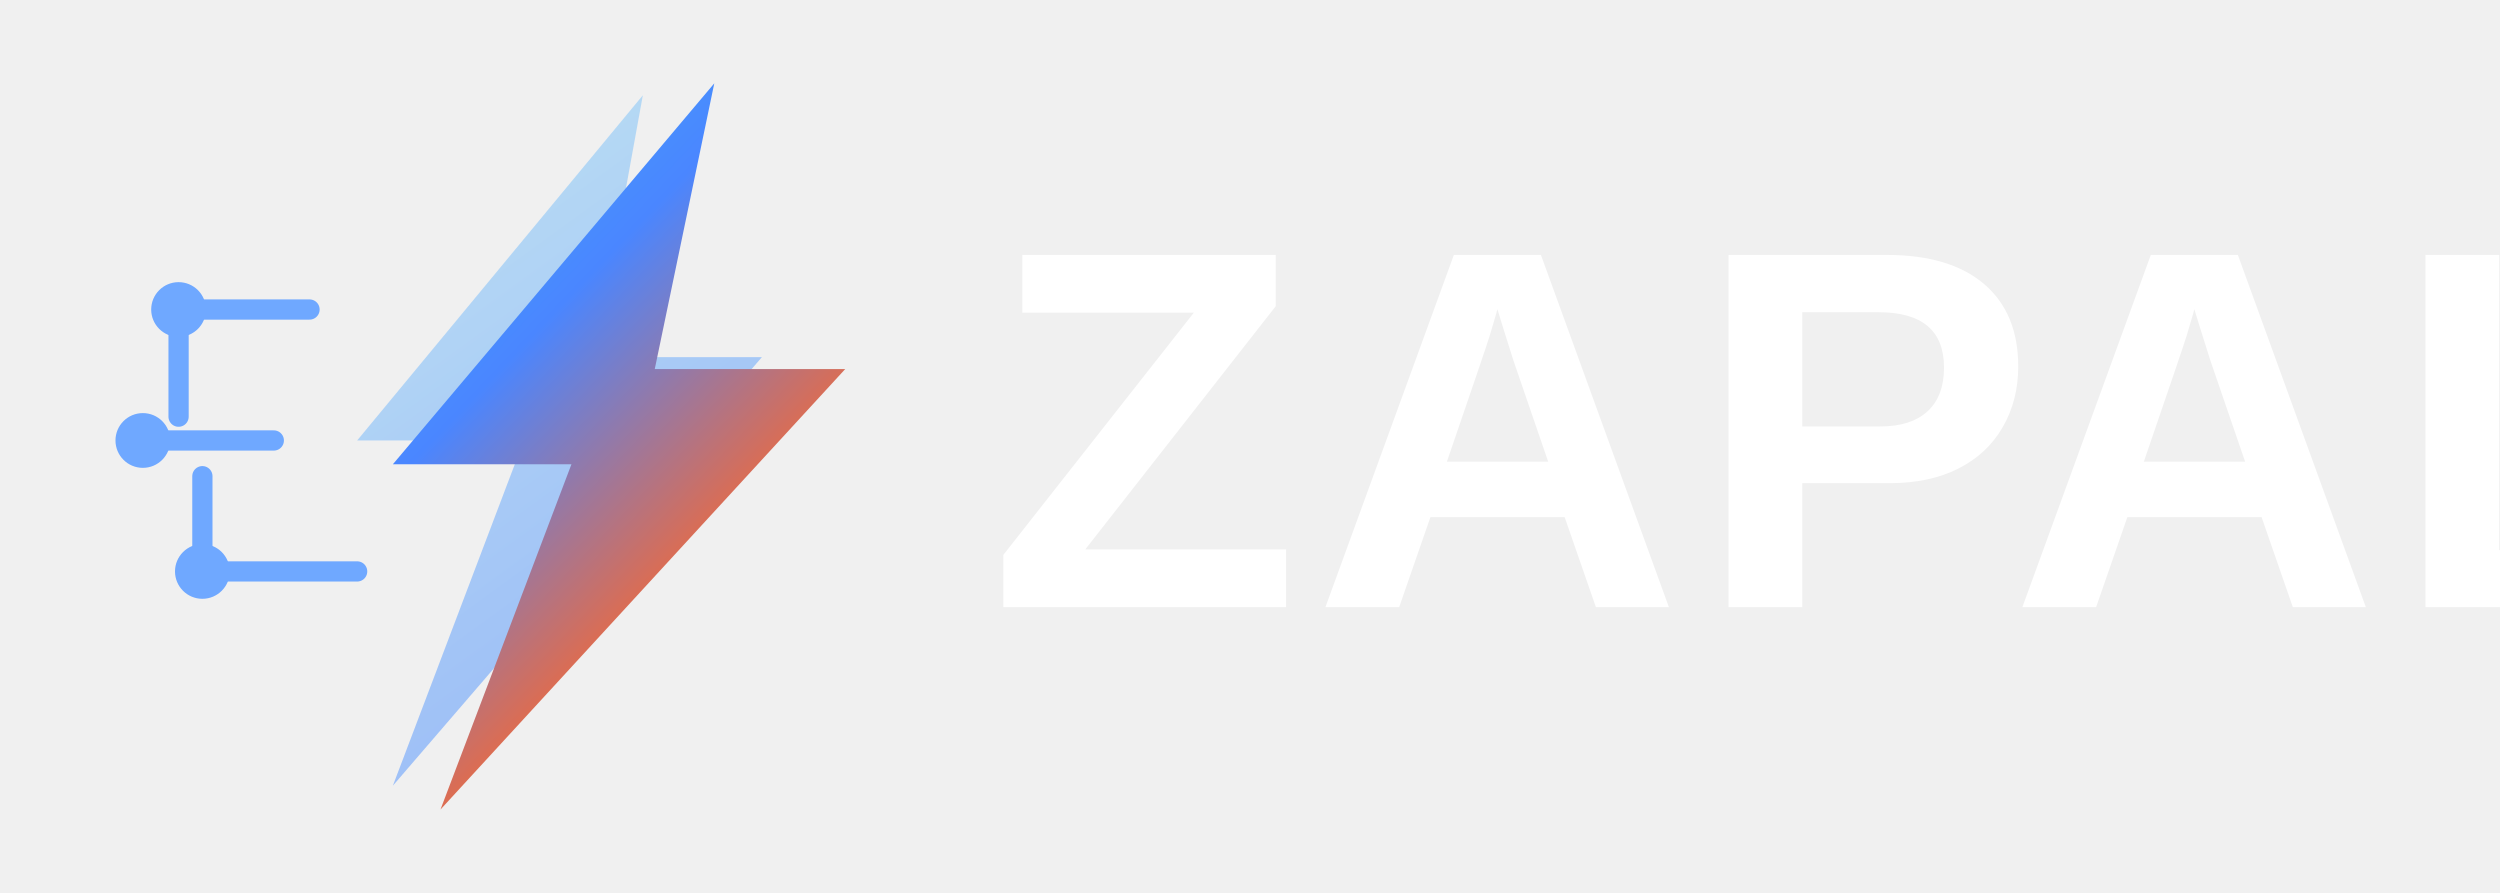
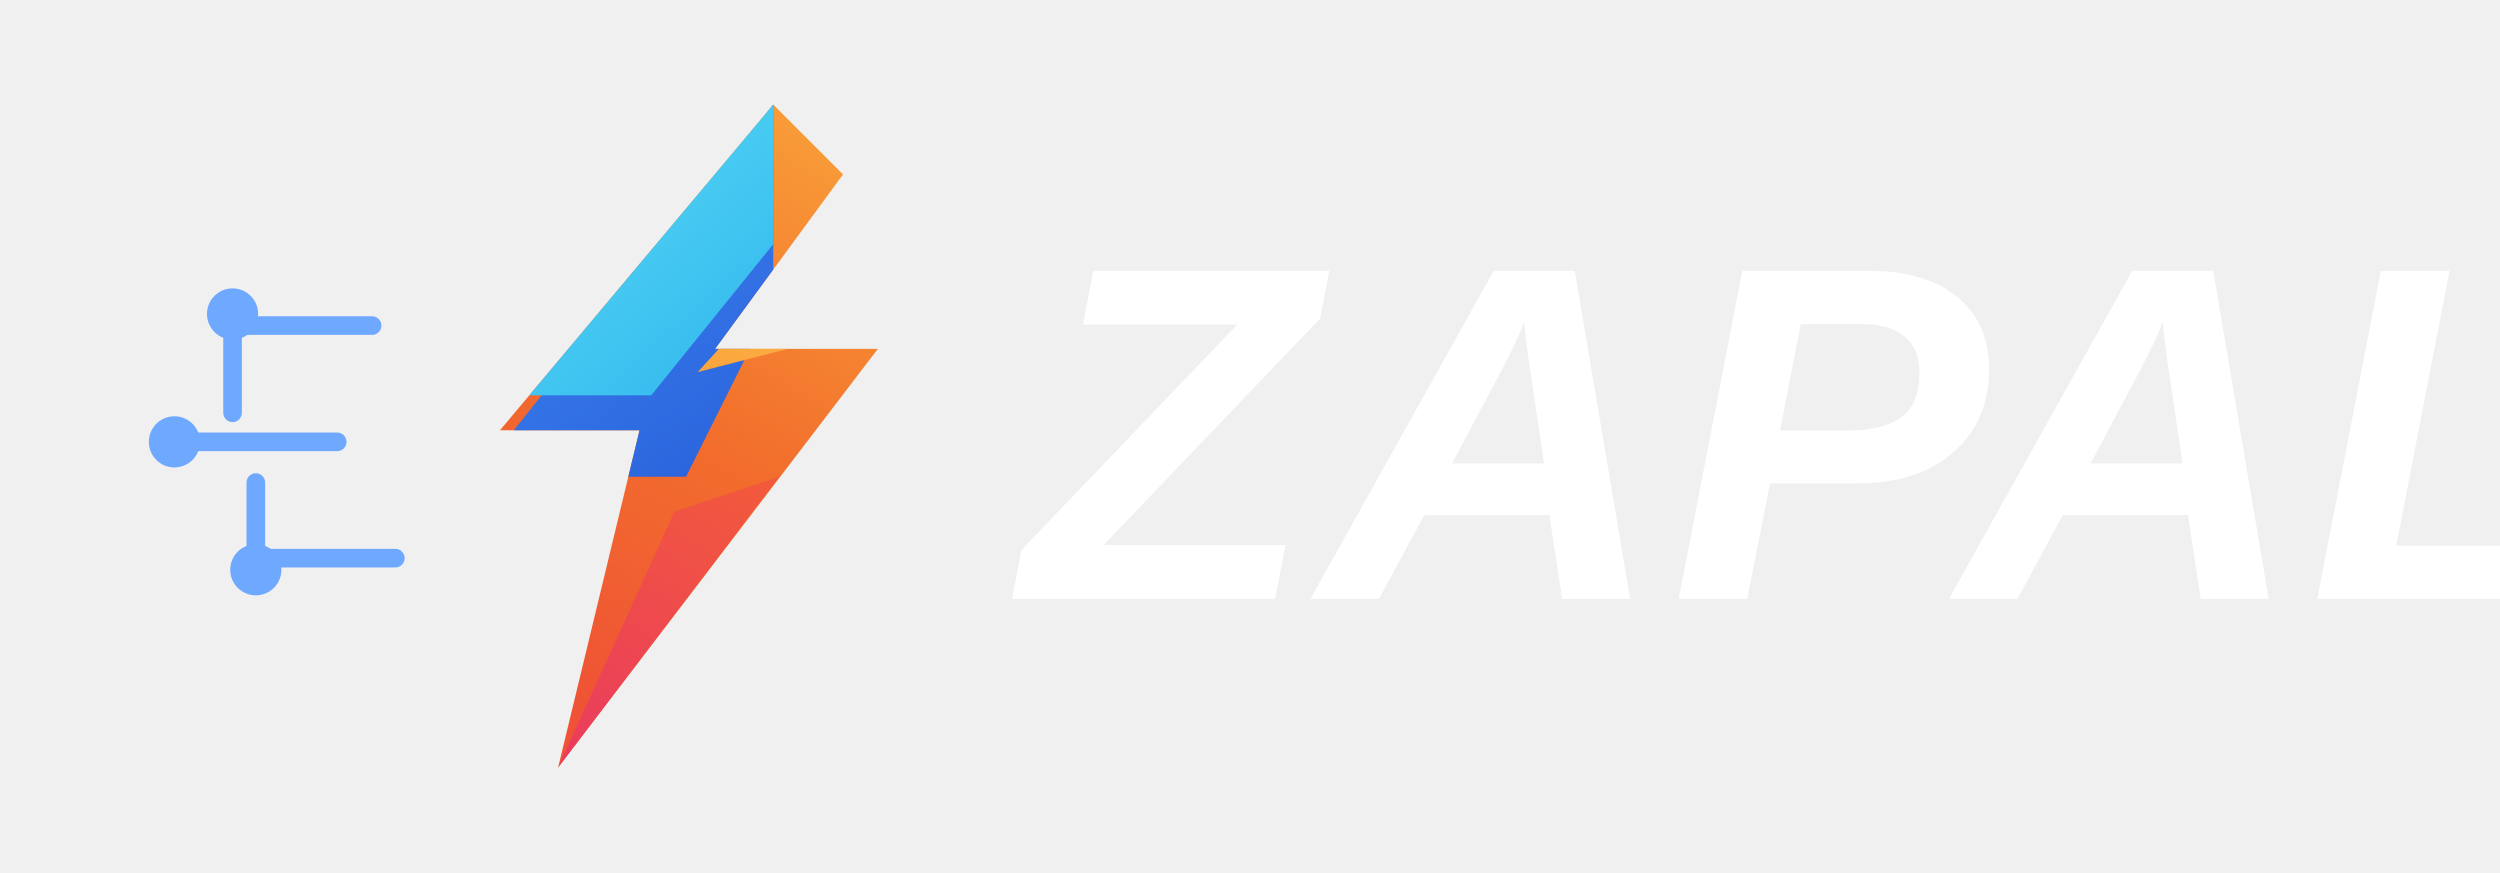
- <svg xmlns="http://www.w3.org/2000/svg" viewBox="0 0 420 150" fill="none" role="img" aria-label="ZAPAL">
+ <svg xmlns="http://www.w3.org/2000/svg" viewBox="0 0 430 150" fill="none" role="img" aria-label="ZAPAL">
  <defs>
-     <linearGradient id="zapalBoltI" x1="30" y1="18" x2="150" y2="132" gradientUnits="userSpaceOnUse">
-       <stop offset="0" stop-color="#3cc6f5" />
-       <stop offset="0.42" stop-color="#4a86ff" />
-       <stop offset="0.72" stop-color="#f0693a" />
-       <stop offset="1" stop-color="#f7b733" />
+     <linearGradient id="zapalCyanI" x1="80" y1="26" x2="128" y2="80" gradientUnits="userSpaceOnUse">
+       <stop offset="0" stop-color="#5cdcf6" />
+       <stop offset="1" stop-color="#2bb2ec" />
    </linearGradient>
-     <linearGradient id="zapalBoltBackI" x1="40" y1="20" x2="120" y2="130" gradientUnits="userSpaceOnUse">
-       <stop offset="0" stop-color="#9adcf5" />
-       <stop offset="1" stop-color="#4a86ff" />
+     <linearGradient id="zapalBlueI" x1="80" y1="30" x2="120" y2="86" gradientUnits="userSpaceOnUse">
+       <stop offset="0" stop-color="#3f86f2" />
+       <stop offset="1" stop-color="#2a63dc" />
    </linearGradient>
+     <linearGradient id="zapalOrangeI" x1="150" y1="30" x2="98" y2="122" gradientUnits="userSpaceOnUse">
+       <stop offset="0" stop-color="#f89a37" />
+       <stop offset="0.5" stop-color="#f26e2c" />
+       <stop offset="1" stop-color="#ef5236" />
+     </linearGradient>
+     <linearGradient id="zapalOrangeLightI" x1="150" y1="34" x2="122" y2="92" gradientUnits="userSpaceOnUse">
+       <stop offset="0" stop-color="#ffc652" />
+       <stop offset="1" stop-color="#f88f2f" />
+     </linearGradient>
+     <linearGradient id="zapalRedI" x1="126" y1="80" x2="88" y2="140" gradientUnits="userSpaceOnUse">
+       <stop offset="0" stop-color="#f2593c" />
+       <stop offset="1" stop-color="#e83566" />
+     </linearGradient>
+     <clipPath id="boltClipI">
+       <path d="M133 18 L86 74 L110 74 L96 132 L151 60 L123 60 L145 30 Z" />
+     </clipPath>
  </defs>
-   <g stroke="#6fa8ff" stroke-width="3.4" stroke-linecap="round" fill="none">
-     <path d="M52 52 H30 M30 52 V70" />
-     <path d="M46 74 H24" />
-     <path d="M60 96 H34 M34 96 V80" />
+   <g stroke="#6fa8ff" stroke-width="3.2" stroke-linecap="round" stroke-linejoin="round" fill="none">
+     <path d="M64 56 H40 M40 56 V71" />
+     <path d="M58 76 H30" />
+     <path d="M68 96 H44 M44 96 V83" />
  </g>
  <g fill="#6fa8ff">
-     <circle cx="30" cy="52" r="4.6" />
-     <circle cx="24" cy="74" r="4.6" />
-     <circle cx="34" cy="96" r="4.6" />
+     <circle cx="40" cy="54" r="4.4" />
+     <circle cx="30" cy="76" r="4.4" />
+     <circle cx="44" cy="98" r="4.4" />
  </g>
-   <path d="M108 16 L60 74 L88 74 L66 132 L128 60 L100 60 Z" fill="url(#zapalBoltBackI)" opacity="0.55" />
-   <path d="M120 14 L66 78 L96 78 L74 136 L142 62 L110 62 Z" fill="url(#zapalBoltI)" />
-   <text x="166" y="102" font-family="Manrope, Arial, sans-serif" font-size="86" font-weight="800" letter-spacing="2" fill="#ffffff">ZAPAL</text>
+   <g clip-path="url(#boltClipI)">
+     <rect x="80" y="14" width="80" height="126" fill="url(#zapalOrangeI)" />
+     <polygon points="133,18 82,82 118,82 133,52" fill="url(#zapalBlueI)" />
+     <polygon points="133,18 90,68 112,68 133,42" fill="url(#zapalCyanI)" />
+     <polygon points="151,30 120,64 151,56" fill="url(#zapalOrangeLightI)" />
+     <polygon points="116,88 96,132 134,82" fill="url(#zapalRedI)" />
+   </g>
+   <text x="176" y="103" font-family="Manrope, 'Segoe UI', Arial, sans-serif" font-size="82" font-weight="800" font-style="italic" letter-spacing="1" fill="#ffffff">ZAPAL</text>
</svg>
